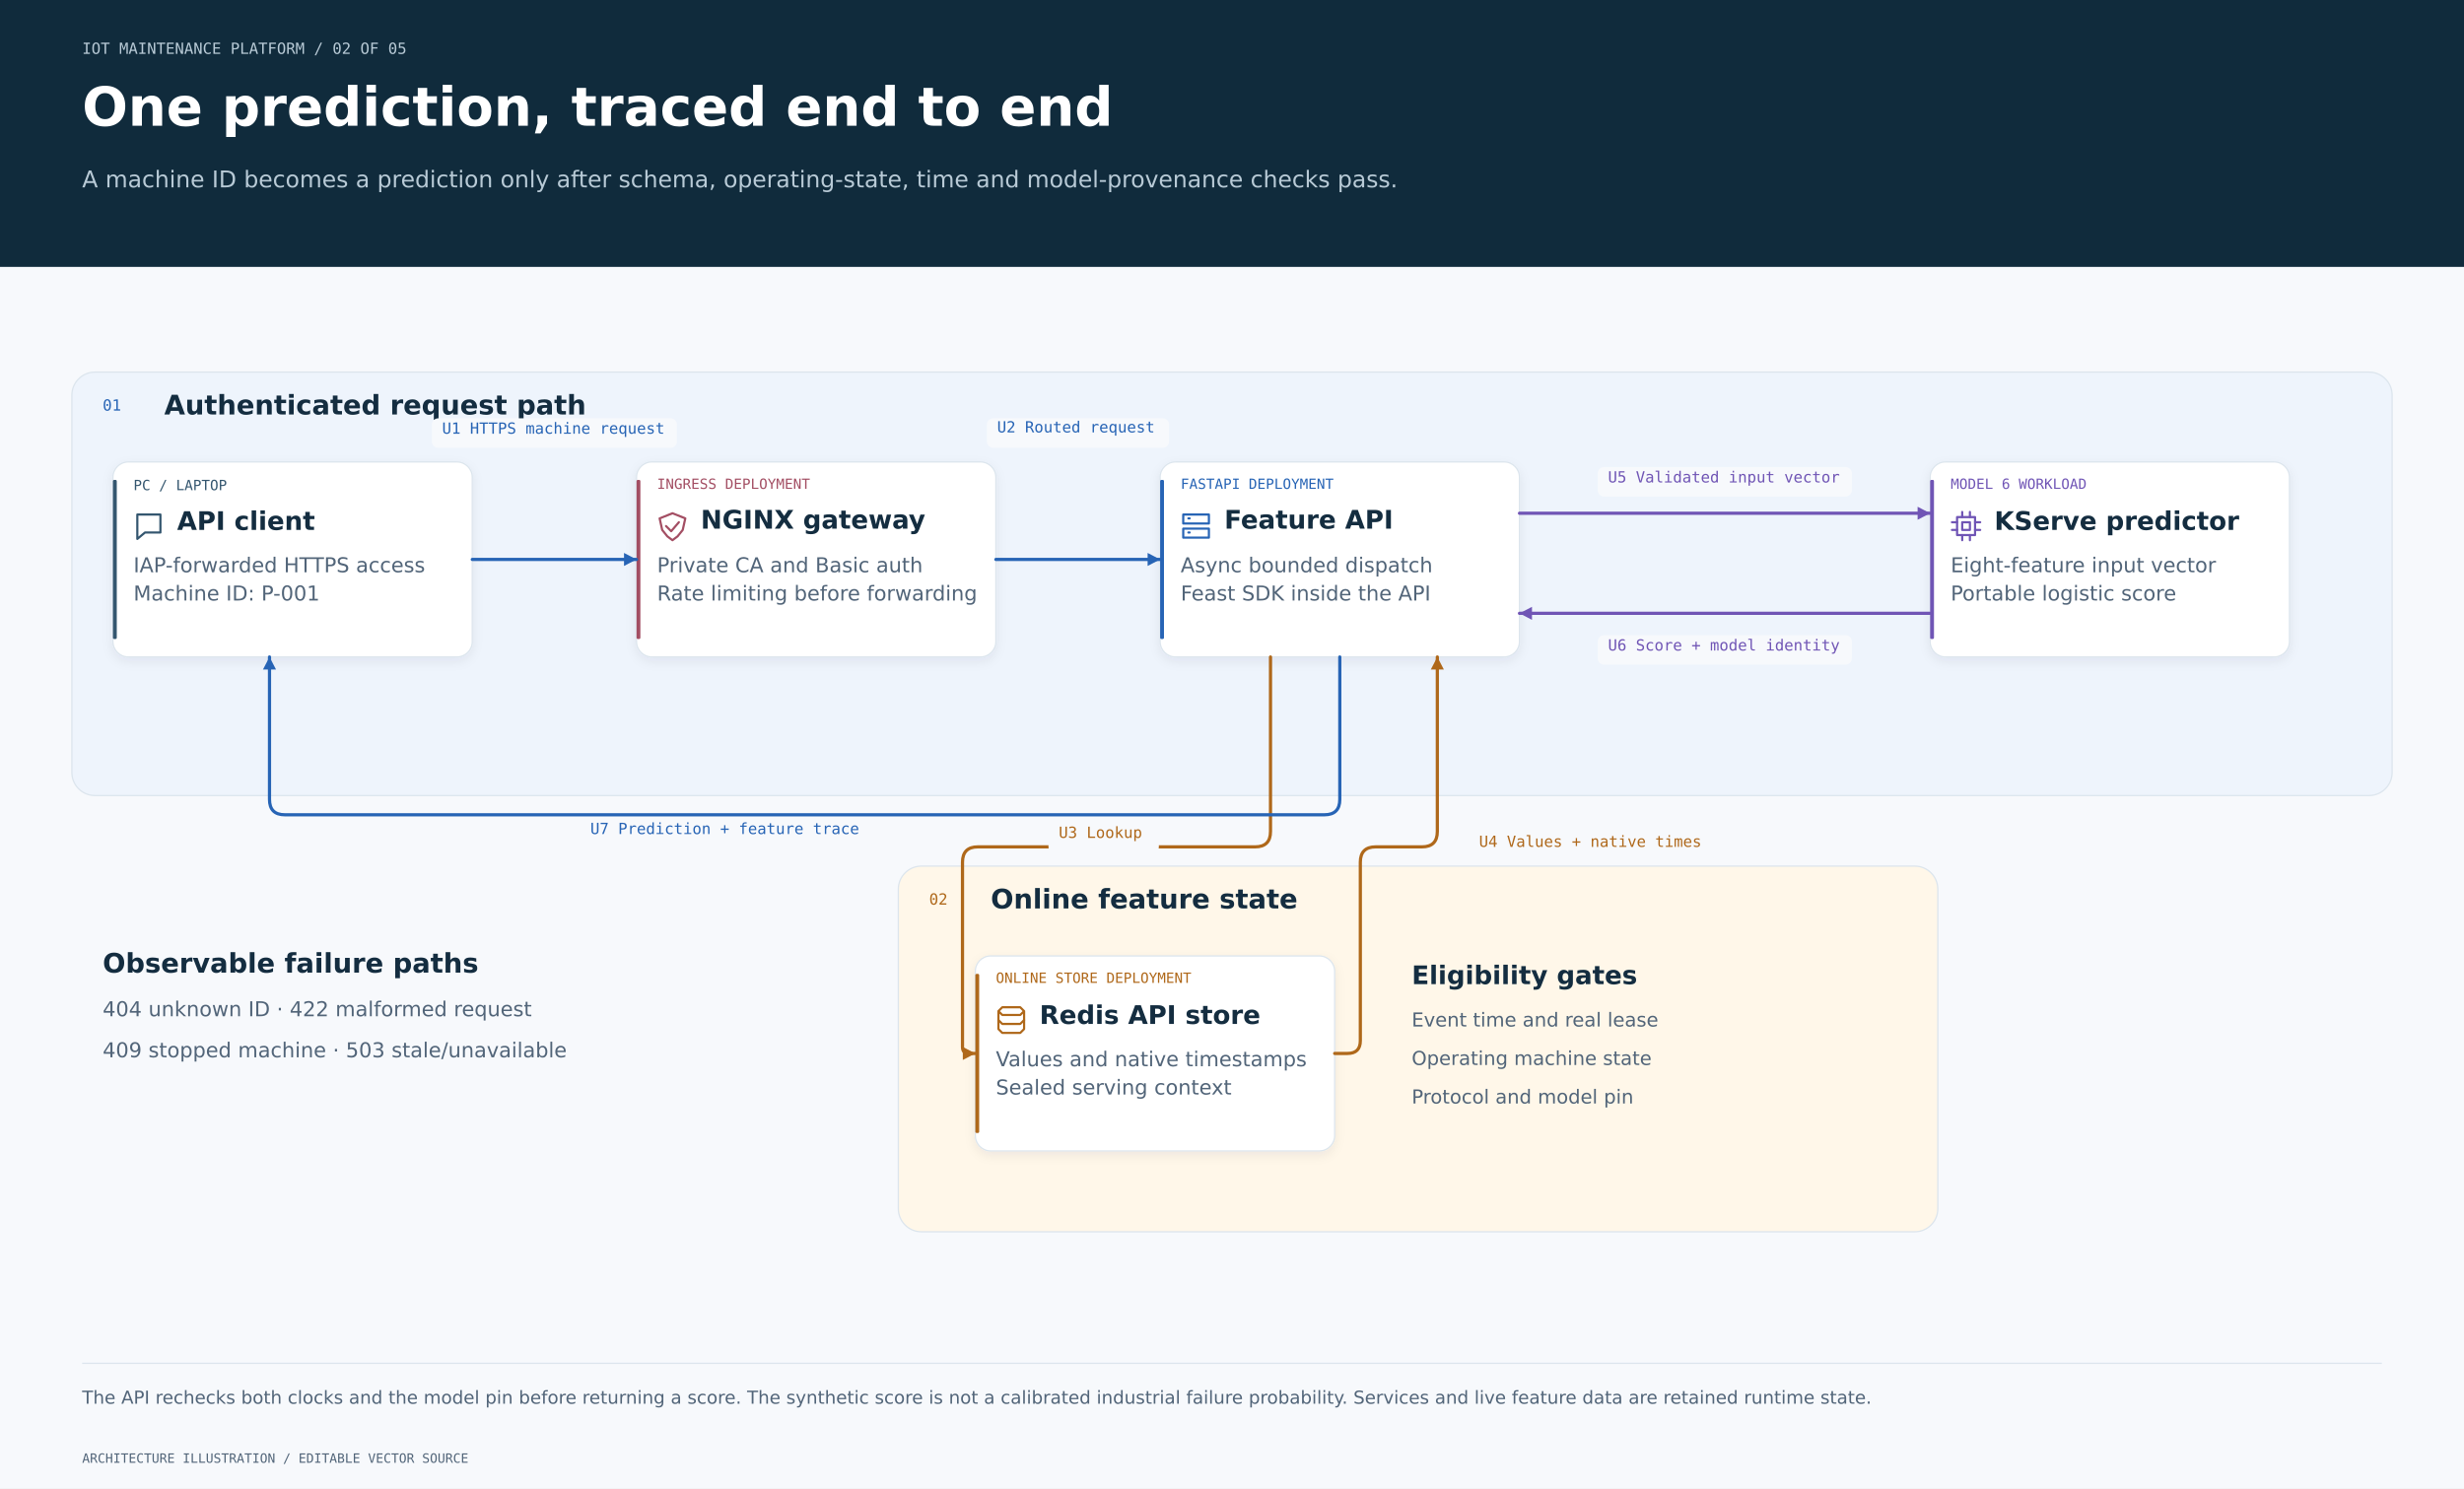
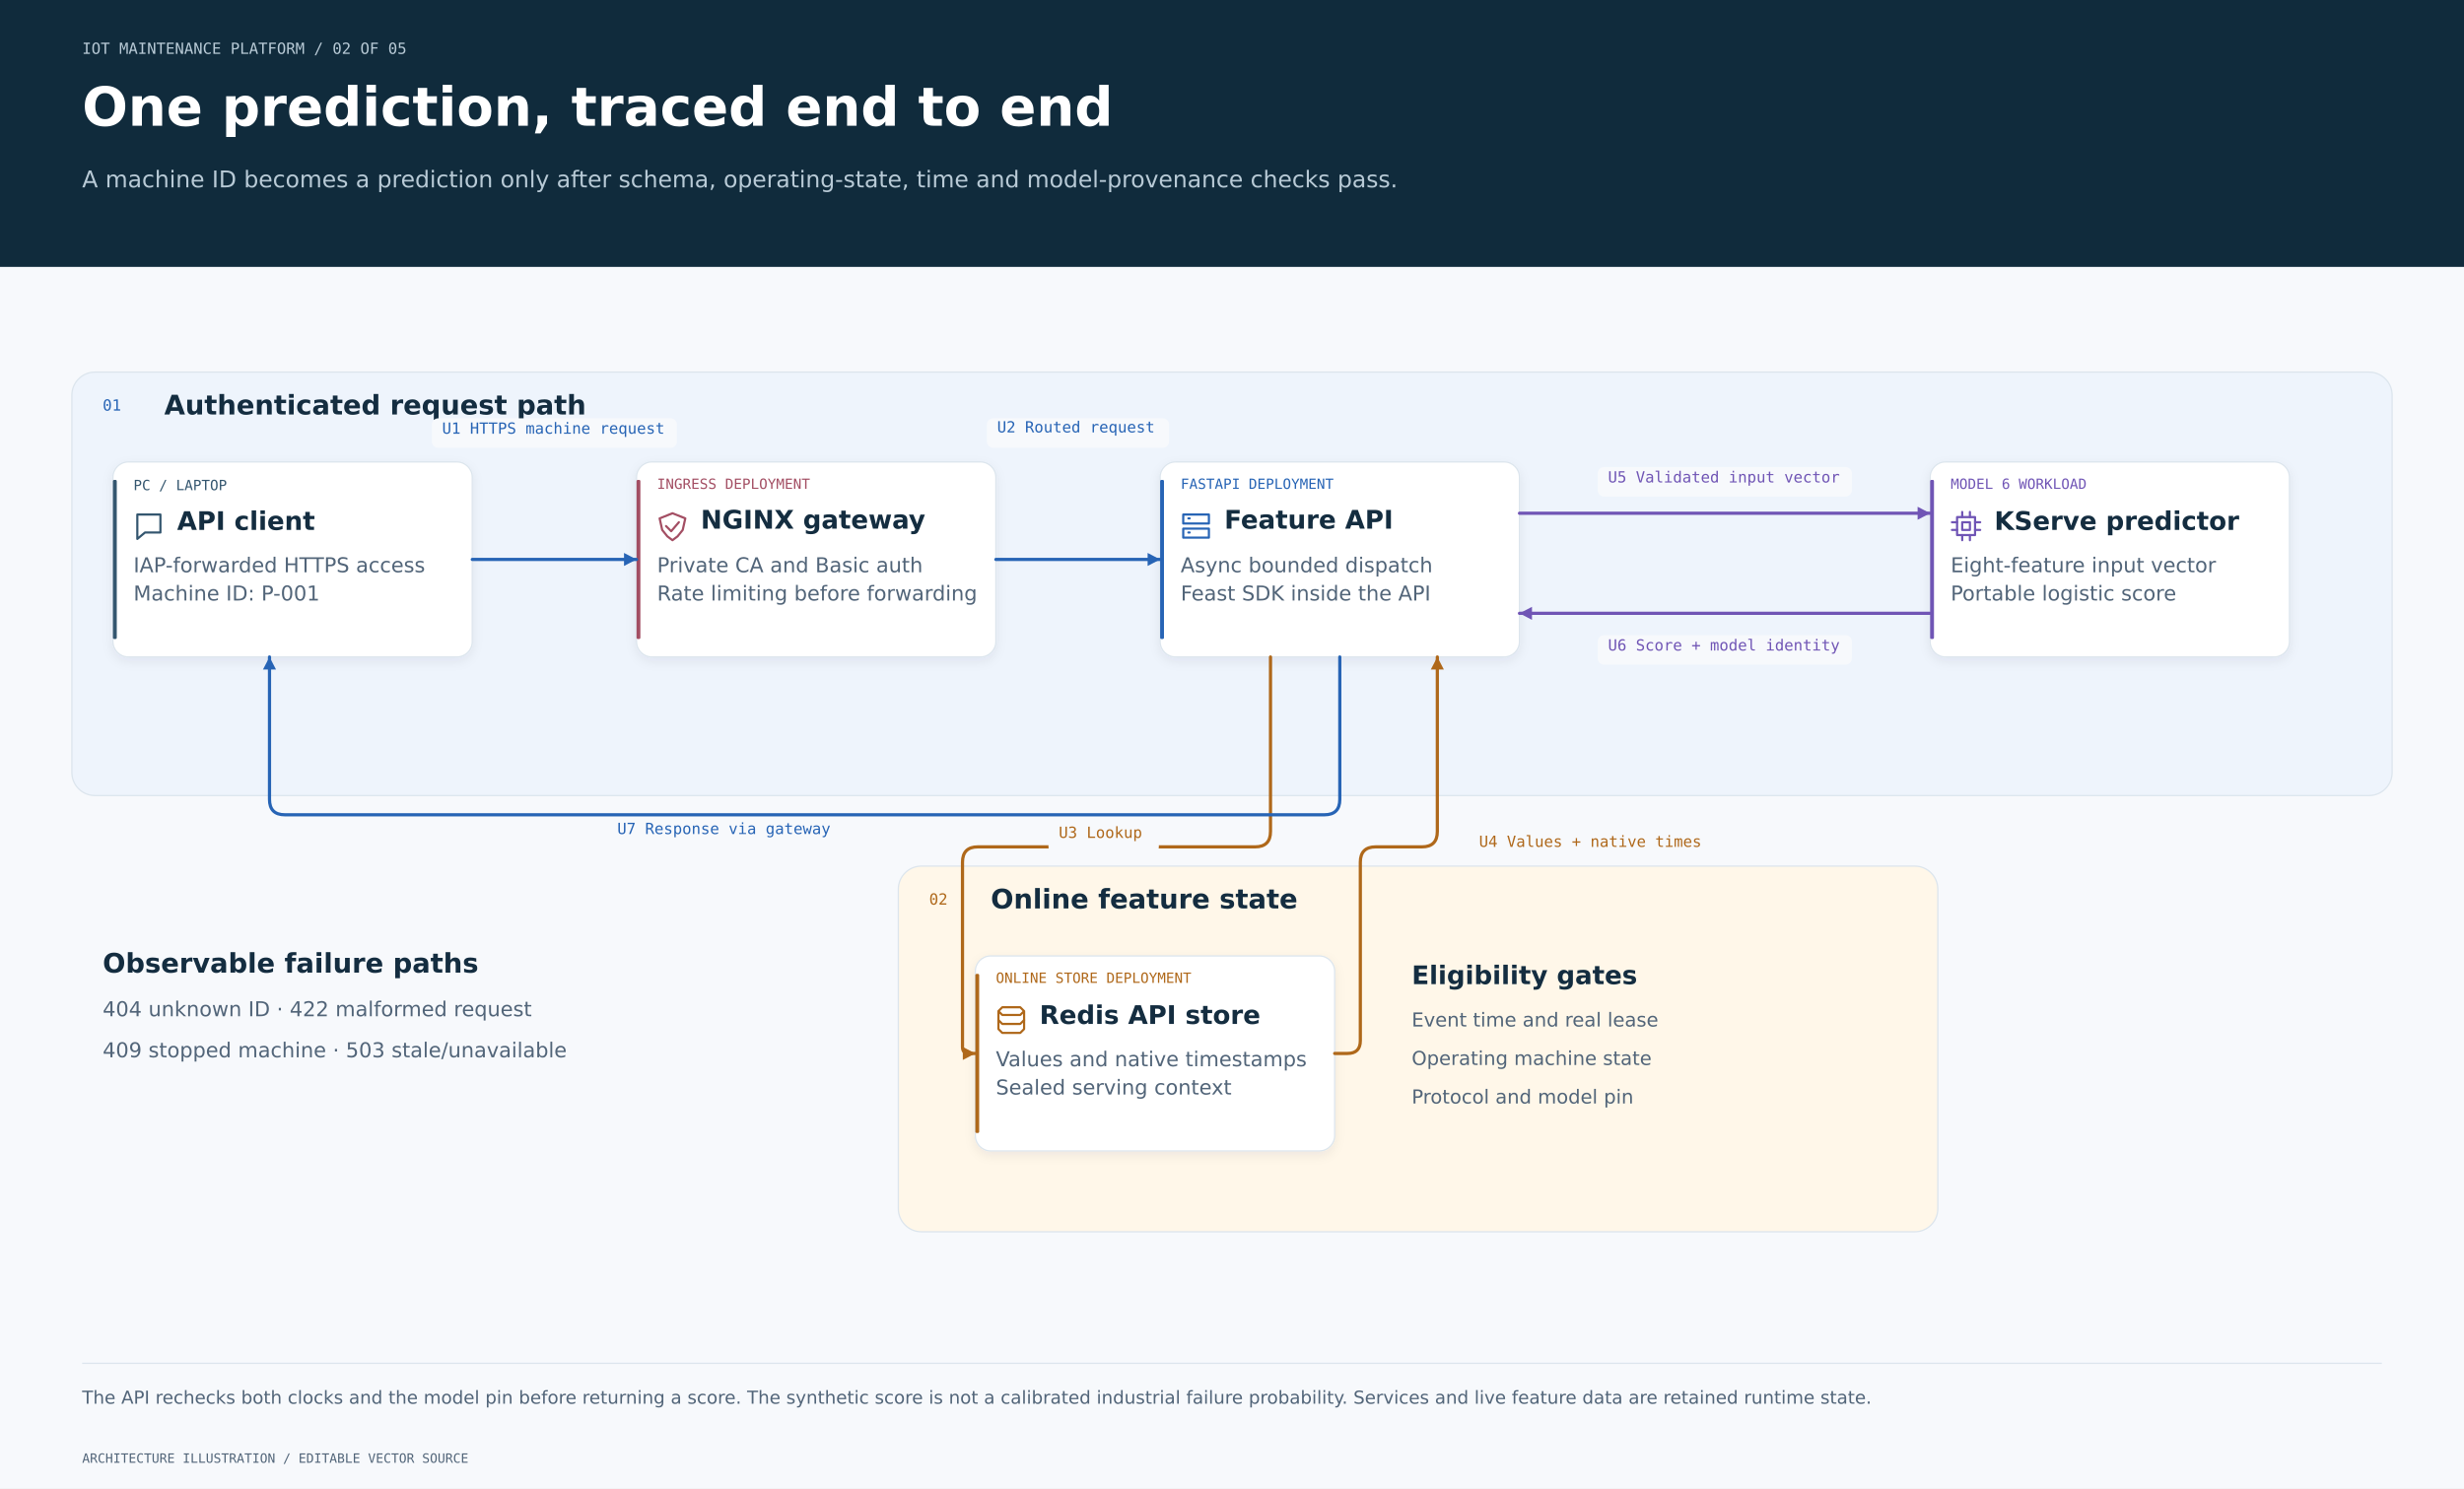
<svg xmlns="http://www.w3.org/2000/svg" width="1920" height="1160" viewBox="0 0 1920 1160" role="img" aria-labelledby="title desc">
  <defs>
    <filter id="card-shadow" x="-10%" y="-20%" width="120%" height="150%">
      <feDropShadow dx="0" dy="3" stdDeviation="4" flood-color="#142D40" flood-opacity="0.07" />
    </filter>
  </defs>
  <rect x="0" y="0" width="1920" height="1160" rx="0" fill="#F7F9FC" />
  <rect x="0" y="0" width="1920" height="208" rx="0" fill="#102B3C" />
  <text x="64" y="42" font-family="Consolas,DejaVu Sans Mono,monospace" font-size="12" font-weight="400" fill="#B8CAD6">IOT MAINTENANCE PLATFORM / 02 OF 05</text>
  <text x="64" y="98" font-family="Segoe UI,DejaVu Sans,Arial,sans-serif" font-size="42" font-weight="600" fill="#FFFFFF">One prediction, traced end to end</text>
  <text x="64" y="146" font-family="Segoe UI,DejaVu Sans,Arial,sans-serif" font-size="18" font-weight="400" fill="#B8CAD6">A machine ID becomes a prediction only after schema, operating-state, time and model-provenance checks pass.</text>
  <g id="boundary-request">
    <rect x="56" y="290" width="1808" height="330" rx="18" fill="#EEF4FC" stroke="#DCE5ED" />
    <text x="80" y="320" font-family="Consolas,DejaVu Sans Mono,monospace" font-size="12" font-weight="400" fill="#2764B5">01</text>
    <text x="128" y="323" font-family="Segoe UI,DejaVu Sans,Arial,sans-serif" font-size="21" font-weight="600" fill="#142D40">Authenticated request path</text>
  </g>
  <g id="boundary-context">
    <rect x="700" y="675" width="810" height="285" rx="18" fill="#FFF7E9" stroke="#DCE5ED" />
    <text x="724" y="705" font-family="Consolas,DejaVu Sans Mono,monospace" font-size="12" font-weight="400" fill="#AF681A">02</text>
    <text x="772" y="708" font-family="Segoe UI,DejaVu Sans,Arial,sans-serif" font-size="21" font-weight="600" fill="#142D40">Online feature state</text>
  </g>
  <g id="node-client" aria-label="API client">
    <rect x="88" y="360" width="280" height="152" rx="12" fill="#FFFFFF" stroke="#DCE5ED" filter="url(#card-shadow)" />
    <rect x="88" y="374" width="3" height="124" rx="1" fill="#34566F" />
    <text x="104" y="382" font-family="Consolas,DejaVu Sans Mono,monospace" font-size="11" font-weight="400" fill="#34566F">PC / LAPTOP</text>
    <g transform="translate(104 398)" fill="none" stroke="#34566F" stroke-width="1.7" stroke-linecap="round" stroke-linejoin="round">
      <polyline points="3,3 21,3 21,17 9,17 3,22 3,3" />
    </g>
    <text x="138" y="413" font-family="Segoe UI,DejaVu Sans,Arial,sans-serif" font-size="20" font-weight="600" fill="#142D40">API client</text>
    <text x="104" y="446" font-family="Segoe UI,DejaVu Sans,Arial,sans-serif" font-size="16" font-weight="400" fill="#526579">IAP-forwarded HTTPS access</text>
    <text x="104" y="468" font-family="Segoe UI,DejaVu Sans,Arial,sans-serif" font-size="16" font-weight="400" fill="#526579">Machine ID: P-001</text>
  </g>
  <g id="node-gateway" aria-label="NGINX gateway">
    <rect x="496" y="360" width="280" height="152" rx="12" fill="#FFFFFF" stroke="#DCE5ED" filter="url(#card-shadow)" />
    <rect x="496" y="374" width="3" height="124" rx="1" fill="#A34E63" />
    <text x="512" y="381" font-family="Consolas,DejaVu Sans Mono,monospace" font-size="11" font-weight="400" fill="#A34E63">INGRESS DEPLOYMENT</text>
    <g transform="translate(512 398)" fill="none" stroke="#A34E63" stroke-width="1.7" stroke-linecap="round" stroke-linejoin="round">
      <polyline points="12,2 22,6 20,15 16,20 12,23 8,20 4,15 2,6 12,2" />
      <polyline points="7,12 11,16 17,9" />
    </g>
    <text x="546" y="412" font-family="Segoe UI,DejaVu Sans,Arial,sans-serif" font-size="20" font-weight="600" fill="#142D40">NGINX gateway</text>
    <text x="512" y="446" font-family="Segoe UI,DejaVu Sans,Arial,sans-serif" font-size="16" font-weight="400" fill="#526579">Private CA and Basic auth</text>
    <text x="512" y="468" font-family="Segoe UI,DejaVu Sans,Arial,sans-serif" font-size="16" font-weight="400" fill="#526579">Rate limiting before forwarding</text>
  </g>
  <g id="node-api" aria-label="Feature API">
    <rect x="904" y="360" width="280" height="152" rx="12" fill="#FFFFFF" stroke="#DCE5ED" filter="url(#card-shadow)" />
    <rect x="904" y="374" width="3" height="124" rx="1" fill="#2764B5" />
    <text x="920" y="381" font-family="Consolas,DejaVu Sans Mono,monospace" font-size="11" font-weight="400" fill="#2764B5">FASTAPI DEPLOYMENT</text>
    <g transform="translate(920 398)" fill="none" stroke="#2764B5" stroke-width="1.7" stroke-linecap="round" stroke-linejoin="round">
      <polyline points="2,3 22,3 22,10 2,10 2,3" />
      <polyline points="2,14 22,14 22,21 2,21 2,14" />
      <polyline points="6,6 7,6" />
      <polyline points="6,17 7,17" />
    </g>
    <text x="954" y="412" font-family="Segoe UI,DejaVu Sans,Arial,sans-serif" font-size="20" font-weight="600" fill="#142D40">Feature API</text>
    <text x="920" y="446" font-family="Segoe UI,DejaVu Sans,Arial,sans-serif" font-size="16" font-weight="400" fill="#526579">Async bounded dispatch</text>
    <text x="920" y="468" font-family="Segoe UI,DejaVu Sans,Arial,sans-serif" font-size="16" font-weight="400" fill="#526579">Feast SDK inside the API</text>
  </g>
  <g id="node-model" aria-label="KServe predictor">
    <rect x="1504" y="360" width="280" height="152" rx="12" fill="#FFFFFF" stroke="#DCE5ED" filter="url(#card-shadow)" />
    <rect x="1504" y="374" width="3" height="124" rx="1" fill="#7055B5" />
    <text x="1520" y="381" font-family="Consolas,DejaVu Sans Mono,monospace" font-size="11" font-weight="400" fill="#7055B5">MODEL 6 WORKLOAD</text>
    <g transform="translate(1520 398)" fill="none" stroke="#7055B5" stroke-width="1.7" stroke-linecap="round" stroke-linejoin="round">
      <polyline points="5,5 19,5 19,19 5,19 5,5" />
      <polyline points="9,9 15,9 15,15 9,15 9,9" />
      <polyline points="9,1 9,5" />
      <polyline points="15,1 15,5" />
      <polyline points="9,19 9,23" />
      <polyline points="15,19 15,23" />
      <polyline points="1,9 5,9" />
      <polyline points="19,9 23,9" />
      <polyline points="1,15 5,15" />
      <polyline points="19,15 23,15" />
    </g>
    <text x="1554" y="413" font-family="Segoe UI,DejaVu Sans,Arial,sans-serif" font-size="20" font-weight="600" fill="#142D40">KServe predictor</text>
    <text x="1520" y="446" font-family="Segoe UI,DejaVu Sans,Arial,sans-serif" font-size="16" font-weight="400" fill="#526579">Eight-feature input vector</text>
    <text x="1520" y="468" font-family="Segoe UI,DejaVu Sans,Arial,sans-serif" font-size="16" font-weight="400" fill="#526579">Portable logistic score</text>
  </g>
  <g id="node-redis" aria-label="Redis API store">
    <rect x="760" y="745" width="280" height="152" rx="12" fill="#FFFFFF" stroke="#DCE5ED" filter="url(#card-shadow)" />
    <rect x="760" y="759" width="3" height="124" rx="1" fill="#AF681A" />
    <text x="776" y="766" font-family="Consolas,DejaVu Sans Mono,monospace" font-size="11" font-weight="400" fill="#AF681A">ONLINE STORE DEPLOYMENT</text>
    <g transform="translate(776 783)" fill="none" stroke="#AF681A" stroke-width="1.7" stroke-linecap="round" stroke-linejoin="round">
      <polyline points="2,5 5,2 19,2 22,5 19,8 5,8 2,5 2,19 5,22 19,22 22,19 22,5" />
      <polyline points="2,12 5,15 19,15 22,12" />
    </g>
    <text x="810" y="798" font-family="Segoe UI,DejaVu Sans,Arial,sans-serif" font-size="20" font-weight="600" fill="#142D40">Redis API store</text>
    <text x="776" y="831" font-family="Segoe UI,DejaVu Sans,Arial,sans-serif" font-size="16" font-weight="400" fill="#526579">Values and native timestamps</text>
    <text x="776" y="853" font-family="Segoe UI,DejaVu Sans,Arial,sans-serif" font-size="16" font-weight="400" fill="#526579">Sealed serving context</text>
  </g>
  <g id="edge-U1" aria-label="HTTPS machine request">
    <path d="M368 436 L496 436" fill="none" stroke="#2764B5" stroke-width="2.5" stroke-linecap="round" stroke-linejoin="round" />
    <polygon points="496,436 486.243,441.08 486.243,430.92" fill="#2764B5" />
    <rect x="336.5" y="326" width="191.0" height="23" rx="5" fill="#F7F9FC" />
    <text x="344.5" y="338" font-family="Consolas,DejaVu Sans Mono,monospace" font-size="12" font-weight="400" fill="#2764B5">U1 HTTPS machine request</text>
  </g>
  <g id="edge-U2" aria-label="Routed request">
    <path d="M776 436 L904 436" fill="none" stroke="#2764B5" stroke-width="2.5" stroke-linecap="round" stroke-linejoin="round" />
    <polygon points="904,436 894.243,441.08 894.243,430.92" fill="#2764B5" />
    <rect x="769.0" y="326" width="142.0" height="23" rx="5" fill="#F7F9FC" />
    <text x="777.0" y="337" font-family="Consolas,DejaVu Sans Mono,monospace" font-size="12" font-weight="400" fill="#2764B5">U2 Routed request</text>
  </g>
  <g id="edge-U3" aria-label="Lookup">
    <path d="M990 512 L990.0 648.0 Q990 660 978.0 660.0 L762.0 660.0 Q750 660 750.0 672.0 L750.0 816.0 Q750 821 755.0 821.0 L760 821" fill="none" stroke="#AF681A" stroke-width="2.5" stroke-linecap="round" stroke-linejoin="round" />
    <polygon points="760,821 750.243,826.08 750.243,815.92" fill="#AF681A" />
    <rect x="817.0" y="642" width="86.0" height="23" rx="5" fill="#F7F9FC" />
    <text x="825.0" y="653" font-family="Consolas,DejaVu Sans Mono,monospace" font-size="12" font-weight="400" fill="#AF681A">U3 Lookup</text>
  </g>
  <g id="edge-U4" aria-label="Values + native times">
    <path d="M1040 821 L1050.0 821.0 Q1060 821 1060.0 811.0 L1060.0 672.0 Q1060 660 1072.0 660.0 L1108.0 660.0 Q1120 660 1120.0 648.0 L1120 512" fill="none" stroke="#AF681A" stroke-width="2.5" stroke-linecap="round" stroke-linejoin="round" />
    <polygon points="1120,512 1125.08,521.757 1114.92,521.757" fill="#AF681A" />
    <rect x="1144.5" y="648" width="191.0" height="23" rx="5" fill="#F7F9FC" />
    <text x="1152.5" y="660" font-family="Consolas,DejaVu Sans Mono,monospace" font-size="12" font-weight="400" fill="#AF681A">U4 Values + native times</text>
  </g>
  <g id="edge-U5" aria-label="Validated input vector">
    <path d="M1184 400 L1504 400" fill="none" stroke="#7055B5" stroke-width="2.5" stroke-linecap="round" stroke-linejoin="round" />
    <polygon points="1504,400 1494.243,405.08 1494.243,394.92" fill="#7055B5" />
    <rect x="1245.0" y="364" width="198.0" height="23" rx="5" fill="#F7F9FC" />
    <text x="1253.0" y="376" font-family="Consolas,DejaVu Sans Mono,monospace" font-size="12" font-weight="400" fill="#7055B5">U5 Validated input vector</text>
  </g>
  <g id="edge-U6" aria-label="Score + model identity">
    <path d="M1504 478 L1184 478" fill="none" stroke="#7055B5" stroke-width="2.5" stroke-linecap="round" stroke-linejoin="round" />
    <polygon points="1184,478 1193.757,472.92 1193.757,483.08" fill="#7055B5" />
    <rect x="1245.0" y="495" width="198.0" height="23" rx="5" fill="#F7F9FC" />
    <text x="1253.0" y="507" font-family="Consolas,DejaVu Sans Mono,monospace" font-size="12" font-weight="400" fill="#7055B5">U6 Score + model identity</text>
  </g>
-   <g id="edge-U7" aria-label="Prediction + feature trace">
+   <g id="edge-U7" aria-label="Response via gateway">
    <path d="M1044 512 L1044.0 623.0 Q1044 635 1032.0 635.0 L222.0 635.0 Q210 635 210.0 623.0 L210 512" fill="none" stroke="#2764B5" stroke-width="2.5" stroke-linecap="round" stroke-linejoin="round" />
    <polygon points="210,512 215.08,521.757 204.92,521.757" fill="#2764B5" />
-     <rect x="452.0" y="638" width="226.0" height="23" rx="5" fill="#F7F9FC" />
-     <text x="460.0" y="650" font-family="Consolas,DejaVu Sans Mono,monospace" font-size="12" font-weight="400" fill="#2764B5">U7 Prediction + feature trace</text>
+     <rect x="473.0" y="638" width="184.0" height="23" rx="5" fill="#F7F9FC" />
+     <text x="481.0" y="650" font-family="Consolas,DejaVu Sans Mono,monospace" font-size="12" font-weight="400" fill="#2764B5">U7 Response via gateway</text>
  </g>
  <text x="1100" y="767" font-family="Segoe UI,DejaVu Sans,Arial,sans-serif" font-size="20" font-weight="600" fill="#142D40">Eligibility gates</text>
  <text x="1100" y="800" font-family="Segoe UI,DejaVu Sans,Arial,sans-serif" font-size="15" font-weight="400" fill="#526579">Event time and real lease</text>
  <text x="1100" y="830" font-family="Segoe UI,DejaVu Sans,Arial,sans-serif" font-size="15" font-weight="400" fill="#526579">Operating machine state</text>
  <text x="1100" y="860" font-family="Segoe UI,DejaVu Sans,Arial,sans-serif" font-size="15" font-weight="400" fill="#526579">Protocol and model pin</text>
  <text x="80" y="758" font-family="Segoe UI,DejaVu Sans,Arial,sans-serif" font-size="21" font-weight="600" fill="#142D40">Observable failure paths</text>
  <text x="80" y="792" font-family="Segoe UI,DejaVu Sans,Arial,sans-serif" font-size="16" font-weight="400" fill="#526579">404 unknown ID · 422 malformed request</text>
  <text x="80" y="824" font-family="Segoe UI,DejaVu Sans,Arial,sans-serif" font-size="16" font-weight="400" fill="#526579">409 stopped machine · 503 stale/unavailable</text>
  <rect x="64" y="1062" width="1792" height="1" rx="0" fill="#DCE5ED" />
  <text x="64" y="1094" font-family="Segoe UI,DejaVu Sans,Arial,sans-serif" font-size="14" font-weight="400" fill="#526579">The API rechecks both clocks and the model pin before returning a score. The synthetic score is not a calibrated industrial failure probability. Services and live feature data are retained runtime state.</text>
  <text x="64" y="1140" font-family="Consolas,DejaVu Sans Mono,monospace" font-size="10" font-weight="400" fill="#526579">ARCHITECTURE ILLUSTRATION / EDITABLE VECTOR SOURCE</text>
</svg>
